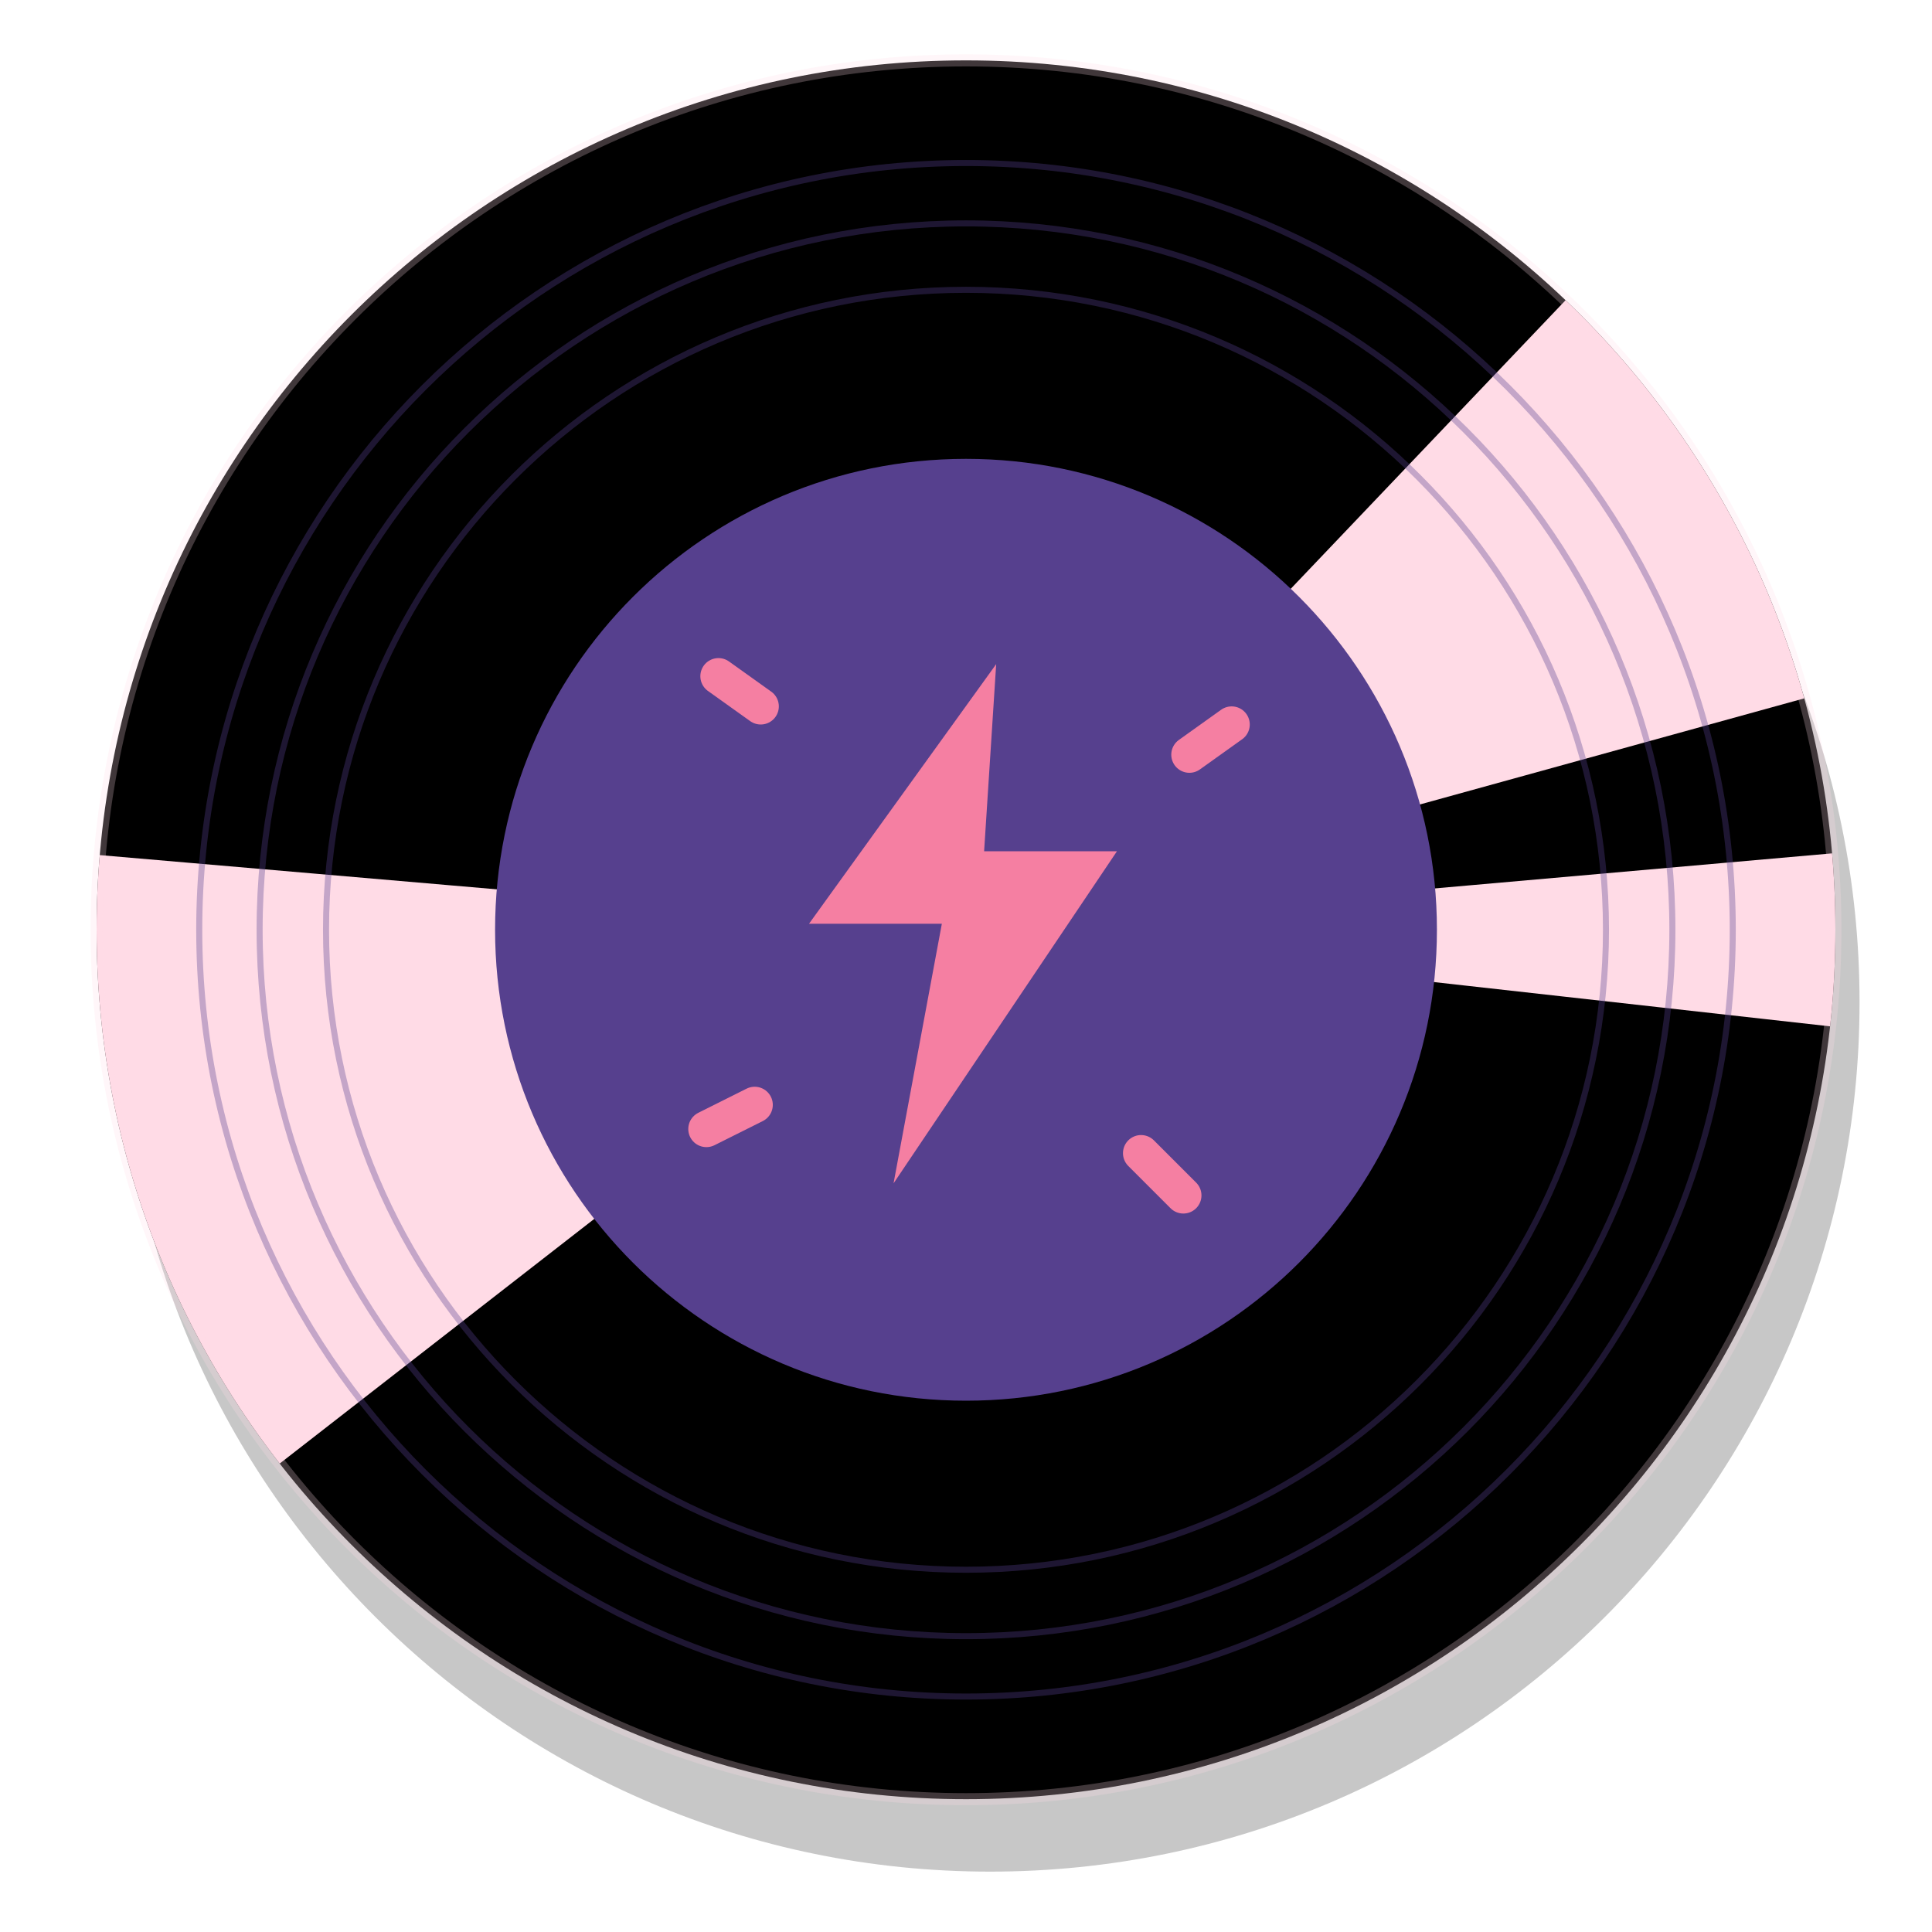
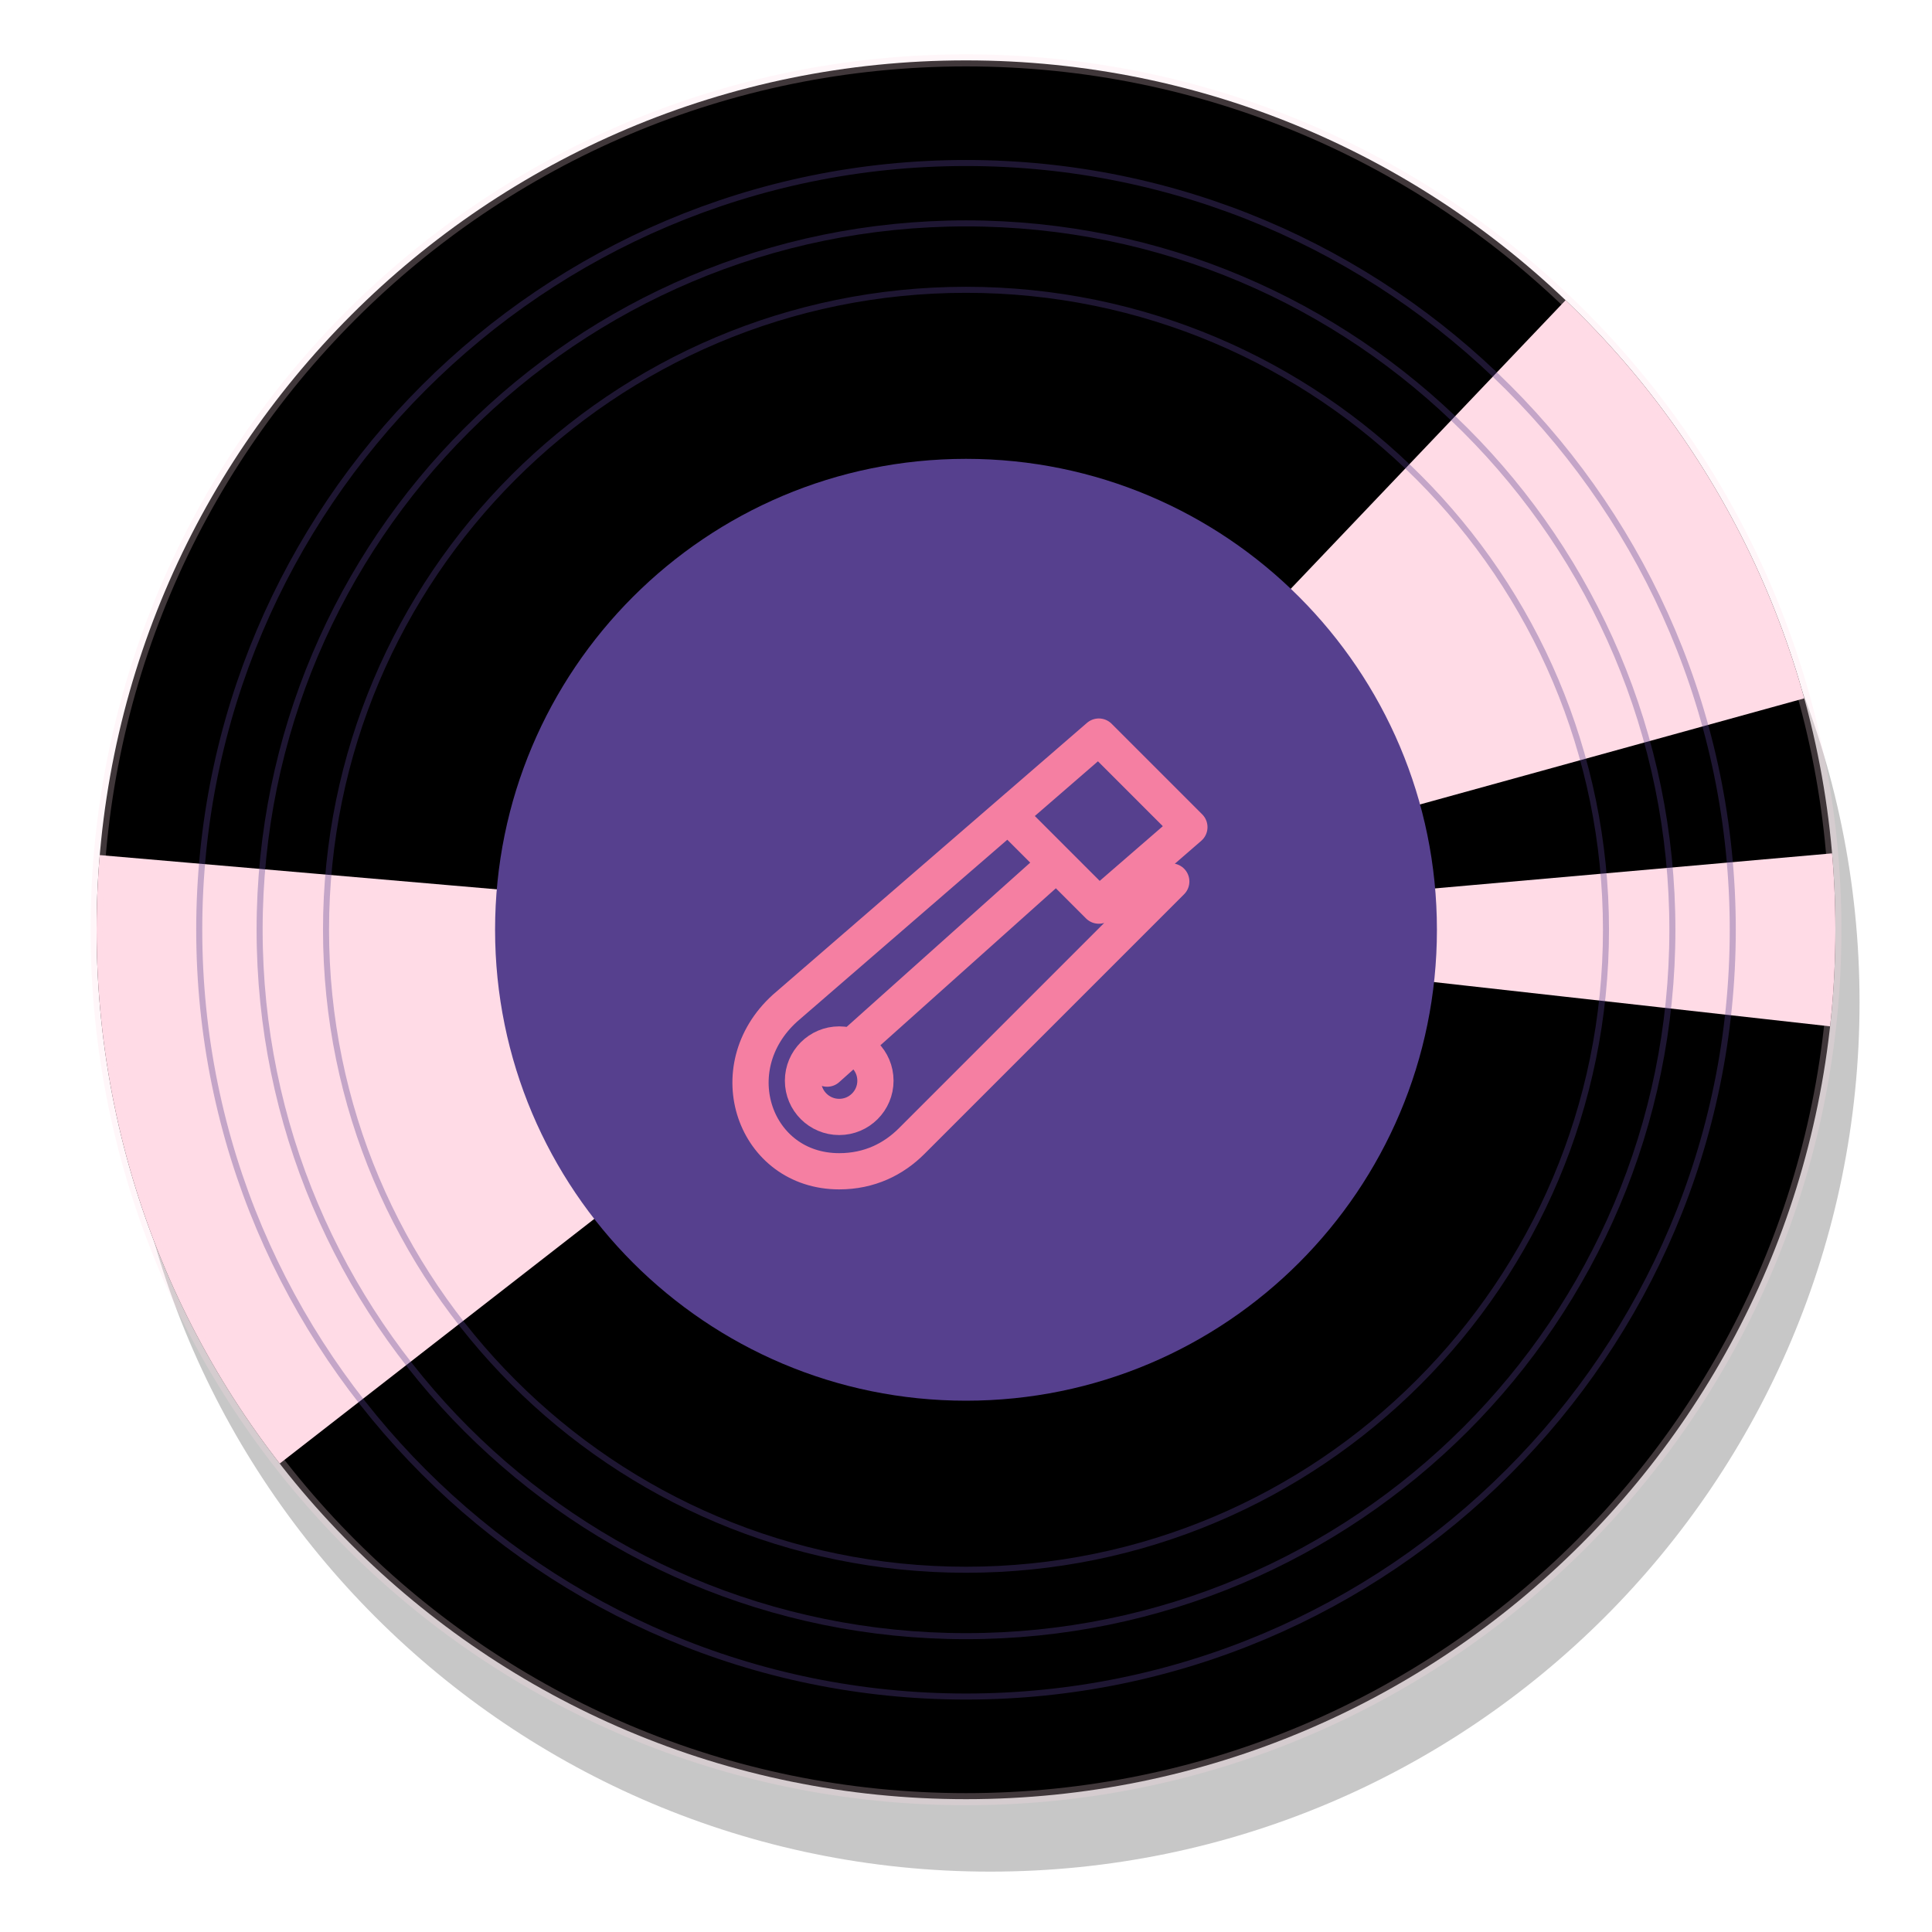
<svg xmlns="http://www.w3.org/2000/svg" viewBox="0 0 320 320">
  <defs>
    <clipPath id="record">
      <circle cx="160" cy="154" r="144" />
    </clipPath>
  </defs>
  <ellipse cx="164" cy="166" rx="144" ry="144" fill="#000000" opacity=".22" />
  <circle cx="160" cy="154" r="144" fill="#000000" />
  <g clip-path="url(#record)" fill="#FFDBE6">
    <path d="M160 154 280 28 323 109Z" />
    <path d="M160 154 330 139 330 173Z" />
    <path d="M160 154-14 139-2 280Z" />
  </g>
  <g fill="none" stroke="#56408E" opacity=".35">
    <circle cx="160" cy="154" r="127" />
    <circle cx="160" cy="154" r="117" />
    <circle cx="160" cy="154" r="106" />
  </g>
  <circle cx="160" cy="154" r="78" fill="#56408E" />
  <g transform="translate(110 104)" color="#F57FA2" stroke="#F57FA2" fill="none" stroke-width="6" stroke-linecap="round" stroke-linejoin="round">
-     <path d="m55 6-31 43h22l-8 43 37-55H53Z" fill="currentColor" stroke="none" />
-     <path d="M16 13 9 8M87 21l7-5M15 79l-8 4M79 87l7 7" />
+     <path d="M72 18 20 63c-11 10-5 27 9 27 5 0 9-2 12-5l43-43M72 18l15 15-15 13-15-15ZM27 73l38-34" />
+     <circle cx="29" cy="75" r="6" />
  </g>
  <circle cx="160" cy="154" r="144" fill="none" stroke="#FFDBE6" stroke-width="2" opacity=".25" />
</svg>
